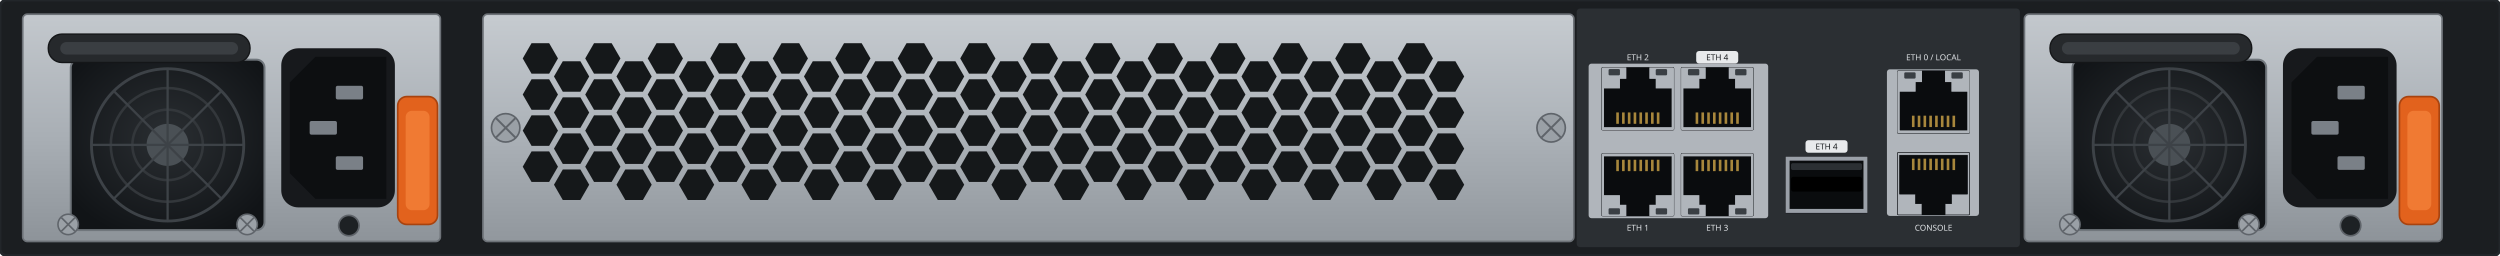
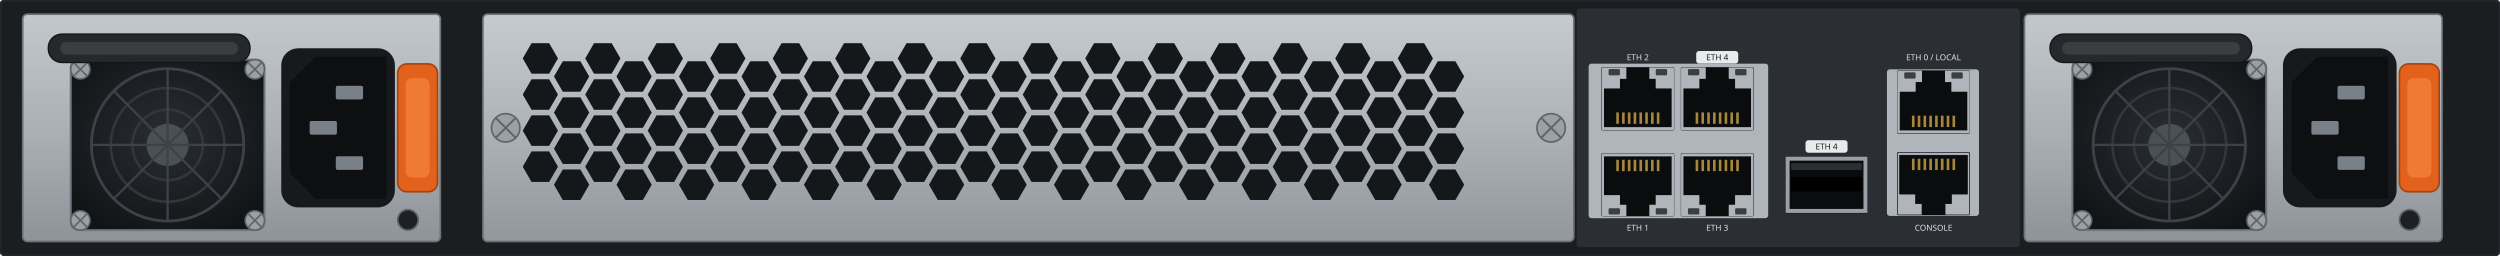
<svg xmlns="http://www.w3.org/2000/svg" width="440mm" height="45mm" viewBox="0 0 440 45" data-device="dcp-2" data-view="rear" data-config="dcp-404-x2">
  <style>
    [data-path] { cursor: pointer; }
    .state-on    { --led-color: #22c55e; }
    .state-up    { --led-color: #22c55e; }
    /* link and up are the same fact on an Ethernet lamp; see docs/rj45-family-design.md */
    .state-link  { --led-color: #22c55e; }
    .state-activity { --led-color: #86efac; }
    .state-ok    { --led-color: #22c55e; }
    .state-fault { --led-color: #ef4444; }
    .state-fail  { --led-color: #ef4444; }
    .state-locate { --led-color: #3b82f6; }
    .state-absent { opacity: 0.35; }
    /* A state is a colour AND a behaviour. Solid and blinking of the same colour
       are different facts on real hardware: on the S9510-28DC a solid green PWR
       is "system power good" and a blinking green PWR is "power good but BMC
       power fail". A blinking state that renders solid is the same failure as a
       state class nothing paints - it looks modelled and is not.
       blink animates opacity rather than fill, because each skin carries its own
       unlit colour in the fill fallback and a keyframe cannot name it. alternate
       animates fill, because two colours is the whole point, and takes its first
       value from the element's own fill. */
    @keyframes portrayal-blink {
      0%, 49.9% { opacity: 1; }
      50%, 100% { opacity: 0; }
    }
    @keyframes portrayal-alternate {
      0%, 49.9% { fill: var(--led-color, #3a3f44); }
      50%, 100% { fill: var(--led-color-alt, #3a3f44); }
    }
    .portrayal-highlight { filter: drop-shadow(0 0 1.2px #f59e0b) drop-shadow(0 0 0.5px #f59e0b); }
    .portrayal-dim { opacity: 0.25; }
    [data-class='region'].portrayal-highlight { stroke: #f59e0b; stroke-width: 0.7; filter: none; }
    .state-fail[data-class='psu'], .state-fail[data-class='fan'] { filter: drop-shadow(0 0 1.4px #ef4444); }
</style>
  <rect id="chassis-faceplate" data-path="chassis" data-class="chassis" data-model="DCP-2" x="0" y="0" width="440" height="45" rx="1.2" fill="#1b1e21" stroke="#22262a" stroke-width="0.5" />
  <g id="--decor" data-class="decor">
    <rect id="plate-0" data-kind="plate" x="277.5" y="1.5" width="78" height="42" rx="0.6" fill="#2b2f33" />
    <rect id="plate-1" data-kind="plate" x="272" y="6.5" width="5" height="5" rx="2.5" fill="#9aa0a6" />
    <rect id="plate-2" data-kind="plate" x="279.6" y="11.2" width="31.6" height="27.2" rx="0.5" fill="#b0b5bb" />
    <rect id="plate-3" data-kind="plate" x="332.1" y="12.2" width="16.2" height="25.8" rx="0.5" fill="#b0b5bb" />
    <rect id="plate-4" data-kind="plate" x="298.53" y="8.98" width="7.4" height="2.2" rx="0.5" fill="#e8eaec" />
    <rect id="plate-5" data-kind="plate" x="317.77" y="24.68" width="7.4" height="2.2" rx="0.5" fill="#e8eaec" />
  </g>
  <g id="--cutouts" data-class="cutouts">
    <rect x="281.91" y="11.89" width="12.7" height="11" id="cutout--eth2" data-path="cutout:eth2" data-class="cutout" fill="#101214" />
    <rect x="295.88" y="11.89" width="12.7" height="11" id="cutout--eth4" data-path="cutout:eth4" data-class="cutout" fill="#101214" />
    <rect x="281.91" y="27.02" width="12.7" height="11" id="cutout--eth1" data-path="cutout:eth1" data-class="cutout" fill="#101214" />
    <rect x="295.88" y="27.02" width="12.7" height="11" id="cutout--eth3" data-path="cutout:eth3" data-class="cutout" fill="#101214" />
    <rect x="314.22" y="27.52" width="14.5" height="10" id="cutout--eth4-sfp" data-path="cutout:eth4-sfp" data-class="cutout" fill="#101214" />
    <rect x="333.95" y="12.46" width="12.7" height="11" id="cutout--eth0" data-path="cutout:eth0" data-class="cutout" fill="#101214" />
    <rect x="333.95" y="26.83" width="12.7" height="11" id="cutout--console" data-path="cutout:console" data-class="cutout" fill="#101214" />
  </g>
  <g id="--silkscreen" data-class="silkscreen">
    <text x="288.26" y="10.6" font-family="sans-serif" font-size="1.45" text-anchor="middle" fill="#e2e5e8" data-path="silk:0" data-class="silkscreen" data-group="silkscreen" data-group-role="marking" data-for="eth2">ETH 2</text>
    <text x="302.23" y="10.6" font-family="sans-serif" font-size="1.45" text-anchor="middle" fill="#1b1e21" data-path="silk:1" data-class="silkscreen" data-group="silkscreen" data-group-role="marking" data-for="eth4">ETH 4</text>
    <text x="288.26" y="40.6" font-family="sans-serif" font-size="1.45" text-anchor="middle" fill="#e2e5e8" data-path="silk:2" data-class="silkscreen" data-group="silkscreen" data-group-role="marking" data-for="eth1">ETH 1</text>
    <text x="302.23" y="40.6" font-family="sans-serif" font-size="1.45" text-anchor="middle" fill="#e2e5e8" data-path="silk:3" data-class="silkscreen" data-group="silkscreen" data-group-role="marking" data-for="eth3">ETH 3</text>
    <text x="321.47" y="26.3" font-family="sans-serif" font-size="1.45" text-anchor="middle" fill="#1b1e21" data-path="silk:4" data-class="silkscreen" data-group="silkscreen" data-group-role="marking" data-for="eth4-sfp">ETH 4</text>
    <text x="340.3" y="10.6" font-family="sans-serif" font-size="1.45" text-anchor="middle" fill="#e2e5e8" data-path="silk:5" data-class="silkscreen" data-group="silkscreen" data-group-role="marking" data-for="eth0">ETH 0 / LOCAL</text>
    <text x="340.3" y="40.6" font-family="sans-serif" font-size="1.45" text-anchor="middle" fill="#e2e5e8" data-path="silk:6" data-class="silkscreen" data-group="silkscreen" data-group-role="marking" data-for="console">CONSOLE</text>
  </g>
  <g id="eth2" data-path="eth2" data-class="port" data-ref="common/rj45-ganged-eth@1:1.2.0" data-depth="18.6" data-media="rj45" data-role="mgmt" data-speed="1000base-t" data-group="mgmt" data-rel-pos="2" transform="translate(281.91,11.89) rotate(180 6.35 5.5)" data-group-role="management">
    <g id="eth2--jack" data-path="eth2/jack" data-class="port" data-ref="std/rj45-ganged@2:2.1.0" data-depth="18.6" data-wall="#3a3f45" data-cavity="cavity" data-media="rj45" transform="translate(0.0,0.0)">
      <path id="eth2--jack--housing" fill-rule="evenodd" fill="#b0b5bb" data-fill-from="finish" stroke="#1c1f23" stroke-width="0.12" d="     M 0.2 0 h 12.3 a 0.2 0.2 0 0 1 0.2 0.2 v 10.6 a 0.2 0.2 0 0 1 -0.2 0.2 h -12.3 a 0.2 0.2 0 0 1 -0.2 -0.2 v -10.6 a 0.2 0.2 0 0 1 0.2 -0.2 z     M 0.395 0.5 h 11.91 v 6.83 h -2.805 v 1.69 h -1.12 v 1.98 h -4.06 v -1.98 h -1.12 v -1.69 h -2.805 z" />
      <path id="eth2--jack--cavity" fill="#0a0c0e" d="     M 0.395 0.5 h 11.91 v 6.83 h -2.805 v 1.69 h -1.12 v 1.98 h -4.06 v -1.98 h -1.12 v -1.69 h -2.805 z" />
      <path id="eth2--jack--opening" fill="none" d="M 0.395 0.5 h 11.91 v 10.5 h -11.91 z" data-path="eth2/jack/opening" data-class="cutout" />
      <g id="eth2--jack--pins" fill="#a8873c">
        <rect x="2.55" y="1.1" width="0.46" height="2.0" />
        <rect x="3.57" y="1.1" width="0.46" height="2.0" />
        <rect x="4.59" y="1.1" width="0.46" height="2.0" />
        <rect x="5.61" y="1.1" width="0.46" height="2.0" />
        <rect x="6.63" y="1.1" width="0.46" height="2.0" />
        <rect x="7.65" y="1.1" width="0.46" height="2.0" />
        <rect x="8.67" y="1.1" width="0.46" height="2.0" />
        <rect x="9.69" y="1.1" width="0.46" height="2.0" />
      </g>
    </g>
    <path id="eth2--face" fill-rule="evenodd" fill="#b0b5bb" data-fill-from="finish" d="     M 0.2 0 h 12.3 a 0.2 0.2 0 0 1 0.2 0.2 v 10.6 a 0.2 0.2 0 0 1 -0.2 0.2 h -12.3 a 0.2 0.2 0 0 1 -0.2 -0.2 v -10.6 a 0.2 0.2 0 0 1 0.2 -0.2 z     M 0.395 0.5 h 11.91 v 6.83 h -2.805 v 1.69 h -1.12 v 1.98 h -4.06 v -1.98 h -1.12 v -1.69 h -2.805 z" />
    <rect id="eth2--led-a" x="1.2" y="9.63" width="2.0" height="1.1" rx="0.2" fill="var(--led-color, #3a3f44)" data-path="eth2/led-a" data-class="led" data-states="off link" data-z-out="0.3" data-z-color="#0d0f11" />
    <rect id="eth2--led-b" x="9.5" y="9.63" width="2.0" height="1.1" rx="0.2" fill="var(--led-color, #3a3f44)" data-path="eth2/led-b" data-class="led" data-states="off activity" data-z-out="0.3" data-z-color="#0d0f11" />
  </g>
  <g id="eth4" data-path="eth4" data-class="port" data-ref="common/rj45-ganged-eth@1:1.2.0" data-depth="18.6" data-media="rj45" data-role="mgmt" data-speed="1000base-t" data-group="mgmt" data-rel-pos="4" transform="translate(295.88,11.89) rotate(180 6.35 5.5)" data-group-role="management">
    <g id="eth4--jack" data-path="eth4/jack" data-class="port" data-ref="std/rj45-ganged@2:2.1.0" data-depth="18.6" data-wall="#3a3f45" data-cavity="cavity" data-media="rj45" transform="translate(0.0,0.0)">
      <path id="eth4--jack--housing" fill-rule="evenodd" fill="#b0b5bb" data-fill-from="finish" stroke="#1c1f23" stroke-width="0.12" d="     M 0.2 0 h 12.3 a 0.2 0.2 0 0 1 0.2 0.2 v 10.6 a 0.2 0.2 0 0 1 -0.2 0.2 h -12.3 a 0.2 0.2 0 0 1 -0.2 -0.2 v -10.6 a 0.2 0.2 0 0 1 0.2 -0.2 z     M 0.395 0.5 h 11.91 v 6.83 h -2.805 v 1.69 h -1.12 v 1.98 h -4.06 v -1.98 h -1.12 v -1.69 h -2.805 z" />
      <path id="eth4--jack--cavity" fill="#0a0c0e" d="     M 0.395 0.5 h 11.91 v 6.83 h -2.805 v 1.69 h -1.12 v 1.98 h -4.06 v -1.98 h -1.12 v -1.69 h -2.805 z" />
      <path id="eth4--jack--opening" fill="none" d="M 0.395 0.5 h 11.91 v 10.5 h -11.91 z" data-path="eth4/jack/opening" data-class="cutout" />
      <g id="eth4--jack--pins" fill="#a8873c">
        <rect x="2.55" y="1.1" width="0.46" height="2.0" />
        <rect x="3.57" y="1.1" width="0.46" height="2.0" />
        <rect x="4.59" y="1.1" width="0.46" height="2.0" />
        <rect x="5.61" y="1.1" width="0.46" height="2.0" />
        <rect x="6.63" y="1.1" width="0.46" height="2.0" />
        <rect x="7.65" y="1.1" width="0.46" height="2.0" />
        <rect x="8.67" y="1.1" width="0.46" height="2.0" />
        <rect x="9.69" y="1.1" width="0.46" height="2.0" />
      </g>
    </g>
    <path id="eth4--face" fill-rule="evenodd" fill="#b0b5bb" data-fill-from="finish" d="     M 0.2 0 h 12.3 a 0.2 0.2 0 0 1 0.2 0.2 v 10.6 a 0.2 0.2 0 0 1 -0.2 0.2 h -12.3 a 0.2 0.2 0 0 1 -0.2 -0.2 v -10.6 a 0.2 0.2 0 0 1 0.2 -0.2 z     M 0.395 0.5 h 11.91 v 6.83 h -2.805 v 1.69 h -1.12 v 1.98 h -4.06 v -1.98 h -1.12 v -1.69 h -2.805 z" />
    <rect id="eth4--led-a" x="1.2" y="9.63" width="2.0" height="1.1" rx="0.2" fill="var(--led-color, #3a3f44)" data-path="eth4/led-a" data-class="led" data-states="off link" data-z-out="0.3" data-z-color="#0d0f11" />
    <rect id="eth4--led-b" x="9.5" y="9.63" width="2.0" height="1.1" rx="0.2" fill="var(--led-color, #3a3f44)" data-path="eth4/led-b" data-class="led" data-states="off activity" data-z-out="0.3" data-z-color="#0d0f11" />
  </g>
  <g id="eth1" data-path="eth1" data-class="port" data-ref="common/rj45-ganged-eth@1:1.2.0" data-depth="18.6" data-media="rj45" data-role="mgmt" data-speed="1000base-t" data-group="mgmt" data-rel-pos="1" transform="translate(281.91,27.02)" data-group-role="management">
    <g id="eth1--jack" data-path="eth1/jack" data-class="port" data-ref="std/rj45-ganged@2:2.1.0" data-depth="18.6" data-wall="#3a3f45" data-cavity="cavity" data-media="rj45" transform="translate(0.0,0.0)">
      <path id="eth1--jack--housing" fill-rule="evenodd" fill="#b0b5bb" data-fill-from="finish" stroke="#1c1f23" stroke-width="0.12" d="     M 0.2 0 h 12.3 a 0.2 0.2 0 0 1 0.2 0.2 v 10.6 a 0.2 0.2 0 0 1 -0.2 0.2 h -12.3 a 0.2 0.2 0 0 1 -0.2 -0.2 v -10.6 a 0.2 0.2 0 0 1 0.2 -0.2 z     M 0.395 0.5 h 11.91 v 6.83 h -2.805 v 1.69 h -1.12 v 1.98 h -4.06 v -1.98 h -1.12 v -1.69 h -2.805 z" />
      <path id="eth1--jack--cavity" fill="#0a0c0e" d="     M 0.395 0.5 h 11.91 v 6.83 h -2.805 v 1.69 h -1.12 v 1.98 h -4.06 v -1.98 h -1.12 v -1.69 h -2.805 z" />
      <path id="eth1--jack--opening" fill="none" d="M 0.395 0.5 h 11.91 v 10.5 h -11.91 z" data-path="eth1/jack/opening" data-class="cutout" />
      <g id="eth1--jack--pins" fill="#a8873c">
        <rect x="2.55" y="1.1" width="0.46" height="2.0" />
        <rect x="3.57" y="1.1" width="0.46" height="2.0" />
        <rect x="4.59" y="1.1" width="0.46" height="2.0" />
        <rect x="5.61" y="1.1" width="0.46" height="2.0" />
        <rect x="6.63" y="1.1" width="0.46" height="2.0" />
        <rect x="7.65" y="1.1" width="0.46" height="2.0" />
        <rect x="8.67" y="1.1" width="0.46" height="2.0" />
        <rect x="9.69" y="1.1" width="0.46" height="2.0" />
      </g>
    </g>
    <path id="eth1--face" fill-rule="evenodd" fill="#b0b5bb" data-fill-from="finish" d="     M 0.2 0 h 12.3 a 0.2 0.2 0 0 1 0.2 0.2 v 10.6 a 0.2 0.2 0 0 1 -0.2 0.2 h -12.3 a 0.2 0.2 0 0 1 -0.2 -0.2 v -10.6 a 0.2 0.2 0 0 1 0.2 -0.2 z     M 0.395 0.5 h 11.91 v 6.83 h -2.805 v 1.69 h -1.12 v 1.98 h -4.06 v -1.98 h -1.12 v -1.69 h -2.805 z" />
    <rect id="eth1--led-a" x="1.2" y="9.63" width="2.0" height="1.1" rx="0.2" fill="var(--led-color, #3a3f44)" data-path="eth1/led-a" data-class="led" data-states="off link" data-z-out="0.3" data-z-color="#0d0f11" />
    <rect id="eth1--led-b" x="9.5" y="9.63" width="2.0" height="1.1" rx="0.2" fill="var(--led-color, #3a3f44)" data-path="eth1/led-b" data-class="led" data-states="off activity" data-z-out="0.3" data-z-color="#0d0f11" />
  </g>
  <g id="eth3" data-path="eth3" data-class="port" data-ref="common/rj45-ganged-eth@1:1.2.0" data-depth="18.6" data-media="rj45" data-role="mgmt" data-speed="1000base-t" data-group="mgmt" data-rel-pos="3" transform="translate(295.88,27.02)" data-group-role="management">
    <g id="eth3--jack" data-path="eth3/jack" data-class="port" data-ref="std/rj45-ganged@2:2.1.0" data-depth="18.6" data-wall="#3a3f45" data-cavity="cavity" data-media="rj45" transform="translate(0.0,0.0)">
      <path id="eth3--jack--housing" fill-rule="evenodd" fill="#b0b5bb" data-fill-from="finish" stroke="#1c1f23" stroke-width="0.12" d="     M 0.2 0 h 12.3 a 0.2 0.2 0 0 1 0.2 0.2 v 10.6 a 0.2 0.2 0 0 1 -0.2 0.2 h -12.3 a 0.2 0.2 0 0 1 -0.2 -0.2 v -10.6 a 0.2 0.2 0 0 1 0.2 -0.2 z     M 0.395 0.5 h 11.91 v 6.83 h -2.805 v 1.69 h -1.12 v 1.98 h -4.06 v -1.98 h -1.12 v -1.69 h -2.805 z" />
      <path id="eth3--jack--cavity" fill="#0a0c0e" d="     M 0.395 0.5 h 11.91 v 6.83 h -2.805 v 1.69 h -1.12 v 1.98 h -4.06 v -1.98 h -1.12 v -1.69 h -2.805 z" />
      <path id="eth3--jack--opening" fill="none" d="M 0.395 0.5 h 11.91 v 10.5 h -11.91 z" data-path="eth3/jack/opening" data-class="cutout" />
      <g id="eth3--jack--pins" fill="#a8873c">
        <rect x="2.55" y="1.1" width="0.46" height="2.0" />
        <rect x="3.57" y="1.1" width="0.46" height="2.0" />
        <rect x="4.59" y="1.1" width="0.46" height="2.0" />
        <rect x="5.61" y="1.1" width="0.46" height="2.0" />
        <rect x="6.63" y="1.1" width="0.46" height="2.0" />
        <rect x="7.65" y="1.1" width="0.46" height="2.0" />
        <rect x="8.67" y="1.1" width="0.46" height="2.0" />
        <rect x="9.69" y="1.1" width="0.46" height="2.0" />
      </g>
    </g>
    <path id="eth3--face" fill-rule="evenodd" fill="#b0b5bb" data-fill-from="finish" d="     M 0.2 0 h 12.3 a 0.2 0.2 0 0 1 0.2 0.2 v 10.6 a 0.2 0.2 0 0 1 -0.2 0.2 h -12.3 a 0.2 0.2 0 0 1 -0.2 -0.2 v -10.6 a 0.2 0.2 0 0 1 0.2 -0.2 z     M 0.395 0.5 h 11.91 v 6.83 h -2.805 v 1.69 h -1.12 v 1.98 h -4.06 v -1.98 h -1.12 v -1.69 h -2.805 z" />
    <rect id="eth3--led-a" x="1.2" y="9.63" width="2.0" height="1.1" rx="0.2" fill="var(--led-color, #3a3f44)" data-path="eth3/led-a" data-class="led" data-states="off link" data-z-out="0.3" data-z-color="#0d0f11" />
    <rect id="eth3--led-b" x="9.5" y="9.63" width="2.0" height="1.1" rx="0.2" fill="var(--led-color, #3a3f44)" data-path="eth3/led-b" data-class="led" data-states="off activity" data-z-out="0.3" data-z-color="#0d0f11" />
  </g>
  <g id="eth4-sfp" data-path="eth4-sfp" data-class="port" data-ref="std/sfp@1:1.4.0" data-depth="41.0" data-wall="#aab0b7" data-cavity="cavity" data-media="sfp" data-role="mgmt" data-speed="100m-1g" data-group="mgmt" data-rel-pos="5" transform="translate(314.22,27.52)" data-group-role="management">
    <rect id="eth4-sfp--opening" x="0" y="0" width="14.5" height="10" rx="0.3" fill="#17191c" data-path="eth4-sfp/opening" data-class="cutout" />
    <rect id="eth4-sfp--cavity" x="0.5" y="0.75" width="13.5" height="8.5" rx="0.3" fill="#0a0c0e" />
    <rect id="eth4-sfp--cage-lip" x="1.0" y="1.2" width="12.5" height="1.2" rx="0.3" fill="#2b2f33" />
    <rect id="eth4-sfp--module-slot" x="1.0" y="3.6" width="12.5" height="2.6" rx="0.4" fill="#000000" />
    <path id="eth4-sfp--collar" fill-rule="evenodd" fill="#9aa0a8" d="M 0.05 0.05 h 14.4 v 9.9 h -14.4 z M 0.75 0.75 h 13 v 8.5 h -13 z" data-z-out="1.0" data-z-color="#7d848c" />
  </g>
  <g id="eth0" data-path="eth0" data-class="port" data-ref="common/rj45-ganged-eth@1:1.2.0" data-depth="18.6" data-media="rj45" data-role="mgmt" data-speed="1000base-t" data-group="mgmt" data-rel-pos="6" transform="translate(333.95,12.46) rotate(180 6.35 5.5)" data-group-role="management">
    <g id="eth0--jack" data-path="eth0/jack" data-class="port" data-ref="std/rj45-ganged@2:2.1.0" data-depth="18.6" data-wall="#3a3f45" data-cavity="cavity" data-media="rj45" transform="translate(0.0,0.0)">
      <path id="eth0--jack--housing" fill-rule="evenodd" fill="#b0b5bb" data-fill-from="finish" stroke="#1c1f23" stroke-width="0.12" d="     M 0.2 0 h 12.3 a 0.2 0.2 0 0 1 0.2 0.2 v 10.6 a 0.2 0.2 0 0 1 -0.2 0.2 h -12.3 a 0.2 0.2 0 0 1 -0.2 -0.2 v -10.6 a 0.2 0.2 0 0 1 0.2 -0.2 z     M 0.395 0.5 h 11.91 v 6.83 h -2.805 v 1.69 h -1.12 v 1.98 h -4.06 v -1.98 h -1.12 v -1.69 h -2.805 z" />
      <path id="eth0--jack--cavity" fill="#0a0c0e" d="     M 0.395 0.5 h 11.91 v 6.83 h -2.805 v 1.69 h -1.12 v 1.98 h -4.06 v -1.98 h -1.12 v -1.69 h -2.805 z" />
      <path id="eth0--jack--opening" fill="none" d="M 0.395 0.5 h 11.91 v 10.5 h -11.91 z" data-path="eth0/jack/opening" data-class="cutout" />
      <g id="eth0--jack--pins" fill="#a8873c">
        <rect x="2.55" y="1.1" width="0.46" height="2.0" />
        <rect x="3.57" y="1.1" width="0.46" height="2.0" />
        <rect x="4.59" y="1.1" width="0.46" height="2.0" />
        <rect x="5.61" y="1.1" width="0.46" height="2.0" />
        <rect x="6.63" y="1.1" width="0.46" height="2.0" />
        <rect x="7.65" y="1.1" width="0.46" height="2.0" />
        <rect x="8.67" y="1.1" width="0.46" height="2.0" />
        <rect x="9.69" y="1.1" width="0.46" height="2.0" />
      </g>
    </g>
    <path id="eth0--face" fill-rule="evenodd" fill="#b0b5bb" data-fill-from="finish" d="     M 0.2 0 h 12.3 a 0.2 0.2 0 0 1 0.2 0.2 v 10.6 a 0.2 0.2 0 0 1 -0.2 0.2 h -12.3 a 0.2 0.2 0 0 1 -0.2 -0.2 v -10.6 a 0.2 0.2 0 0 1 0.2 -0.2 z     M 0.395 0.5 h 11.91 v 6.83 h -2.805 v 1.69 h -1.12 v 1.98 h -4.06 v -1.98 h -1.12 v -1.69 h -2.805 z" />
    <rect id="eth0--led-a" x="1.2" y="9.63" width="2.0" height="1.1" rx="0.2" fill="var(--led-color, #3a3f44)" data-path="eth0/led-a" data-class="led" data-states="off link" data-z-out="0.3" data-z-color="#0d0f11" />
    <rect id="eth0--led-b" x="9.5" y="9.63" width="2.0" height="1.1" rx="0.2" fill="var(--led-color, #3a3f44)" data-path="eth0/led-b" data-class="led" data-states="off activity" data-z-out="0.3" data-z-color="#0d0f11" />
  </g>
  <g id="console" data-path="console" data-class="port" data-ref="std/rj45-ganged@2:2.1.0" data-depth="18.6" data-wall="#3a3f45" data-cavity="cavity" data-media="rj45-serial" data-role="console" data-group="mgmt" data-rel-pos="7" transform="translate(333.95,26.83)" data-group-role="management">
    <path id="console--housing" fill-rule="evenodd" fill="#b0b5bb" data-fill-from="finish" stroke="#1c1f23" stroke-width="0.12" d="     M 0.2 0 h 12.3 a 0.2 0.2 0 0 1 0.2 0.2 v 10.6 a 0.2 0.2 0 0 1 -0.2 0.2 h -12.3 a 0.2 0.2 0 0 1 -0.2 -0.2 v -10.6 a 0.2 0.2 0 0 1 0.2 -0.2 z     M 0.395 0.5 h 11.91 v 6.83 h -2.805 v 1.69 h -1.12 v 1.98 h -4.06 v -1.98 h -1.12 v -1.69 h -2.805 z" />
    <path id="console--cavity" fill="#0a0c0e" d="     M 0.395 0.5 h 11.91 v 6.83 h -2.805 v 1.69 h -1.12 v 1.98 h -4.06 v -1.98 h -1.12 v -1.69 h -2.805 z" />
    <path id="console--opening" fill="none" d="M 0.395 0.5 h 11.91 v 10.5 h -11.91 z" data-path="console/opening" data-class="cutout" />
    <g id="console--pins" fill="#a8873c">
      <rect x="2.55" y="1.1" width="0.46" height="2.0" />
      <rect x="3.57" y="1.1" width="0.46" height="2.0" />
      <rect x="4.59" y="1.1" width="0.46" height="2.0" />
      <rect x="5.61" y="1.1" width="0.46" height="2.0" />
      <rect x="6.63" y="1.1" width="0.46" height="2.0" />
      <rect x="7.65" y="1.1" width="0.46" height="2.0" />
      <rect x="8.67" y="1.1" width="0.46" height="2.0" />
      <rect x="9.69" y="1.1" width="0.46" height="2.0" />
    </g>
  </g>
  <g id="psu-1" data-path="psu-1" data-class="bay" data-group="psus" data-group-role="service" data-rel-pos="1">
    <rect id="psu-1--opening" x="4" y="2.5" width="73.5" height="40" fill="#101214" />
-     <g id="psu-1--module" data-path="psu-1/module" data-class="psu" data-behaviour="fills" data-ref="smartoptics/dcp-2-psu-ac@1:1.0.0" data-airflow="front-to-back" data-input="ac" data-model="DCP-2-PSU-AC-FB" data-power-output-w="460" data-states="ok fail absent" transform="translate(40.75,22.5) translate(-36.75,-20)">
+     <g id="psu-1--module" data-path="psu-1/module" data-class="psu" data-behaviour="fills" data-ref="smartoptics/dcp-2-psu-ac@1:1.2.0" data-wall="#5a6065" data-airflow="front-to-back" data-input="ac" data-model="DCP-2-PSU-AC-FB" data-power-output-w="460" data-states="ok fail absent" transform="translate(40.75,22.5) translate(-36.75,-20)">
      <defs>
        <linearGradient id="psu-1--module--metal" x1="0" y1="0" x2="0" y2="1">
          <stop offset="0" stop-color="#c3c8cd" />
          <stop offset="0.55" stop-color="#a8aeb4" />
          <stop offset="1" stop-color="#8d9399" />
        </linearGradient>
        <radialGradient id="psu-1--module--fanwell" cx="0.5" cy="0.45" r="0.62">
          <stop offset="0" stop-color="#2a2e32" />
          <stop offset="1" stop-color="#111417" />
        </radialGradient>
      </defs>
      <rect id="psu-1--module--body" x="0" y="0" width="73.5" height="40" rx="0.8" fill="url(#psu-1--module--metal)" stroke="#6d7278" stroke-width="0.3" />
-       <g id="psu-1--module--fan-aperture" data-path="psu-1/module/fan-aperture" data-class="vent">
+       <g id="psu-1--module--fan-aperture" data-path="psu-1/module/fan-aperture" data-class="vent" data-z-sink="6.0">
        <rect x="8.45" y="8" width="34.1" height="30" rx="1.4" fill="url(#psu-1--module--fanwell)" stroke="#70767c" stroke-width="0.35" />
        <circle cx="25.5" cy="23" r="13.4" fill="none" stroke="#3d4247" stroke-width="0.5" />
        <circle cx="25.5" cy="23" r="10.0" fill="none" stroke="#33373b" stroke-width="0.45" />
        <circle cx="25.5" cy="23" r="6.2" fill="none" stroke="#33373b" stroke-width="0.45" />
        <circle cx="25.5" cy="23" r="3.7" fill="#4a5055" />
        <g stroke="#3d4247" stroke-width="0.4">
          <path d="M 25.5 9.6 V 36.4" />
          <path d="M 12.1 23 H 38.9" />
          <path d="M 16.0 13.5 L 35.0 32.5" />
          <path d="M 35.0 13.5 L 16.0 32.5" />
        </g>
      </g>
-       <g id="psu-1--module--handle" data-path="psu-1/module/handle" data-class="handle">
+       <g fill="#9aa0a6" stroke="#5f646a" stroke-width="0.28">
+         <circle id="psu-1--module--screw-tl" cx="10.15" cy="9.70" r="1.70" data-path="psu-1/module/screw-tl" data-class="fastener" data-z-dome="1.6" />
+         <circle id="psu-1--module--screw-tr" cx="40.85" cy="9.70" r="1.70" data-path="psu-1/module/screw-tr" data-class="fastener" data-z-dome="1.6" />
+         <circle id="psu-1--module--screw-bl" cx="10.15" cy="36.30" r="1.70" data-path="psu-1/module/screw-bl" data-class="fastener" data-z-dome="1.6" />
+         <circle id="psu-1--module--screw-br" cx="40.85" cy="36.30" r="1.70" data-path="psu-1/module/screw-br" data-class="fastener" data-z-dome="1.6" />
+       </g>
+       <g stroke="#5f646a" stroke-width="0.3" fill="none">
+         <path d="M 9.05 8.60 L 11.25 10.80 M 11.25 8.60 L 9.05 10.80" />
+         <path d="M 39.75 8.60 L 41.95 10.80 M 41.95 8.60 L 39.75 10.80" />
+         <path d="M 9.05 35.20 L 11.25 37.40 M 11.25 35.20 L 9.05 37.40" />
+         <path d="M 39.75 35.20 L 41.95 37.40 M 41.95 35.20 L 39.75 37.40" />
+       </g>
+       <g id="psu-1--module--latch" data-path="psu-1/module/latch" data-class="latch" data-z-out="19.05">
+         <rect x="66" y="8.75" width="7" height="22.5" rx="1.6" fill="#e2621d" stroke="#a8430f" stroke-width="0.3" />
+         <rect x="67.4" y="11.25" width="4.2" height="17.5" rx="1.1" fill="#f07a33" />
+       </g>
+       <g id="psu-1--module--handle" data-path="psu-1/module/handle" data-class="handle" data-z-uhandle="25.4" data-z-color="#c9ced3">
        <rect x="4.5" y="3.5" width="35.5" height="5" rx="2.4" fill="#26292c" stroke="#141618" stroke-width="0.25" />
        <rect x="6.6" y="4.9" width="31.3" height="2.2" rx="1.1" fill="#3a3e42" />
      </g>
-       <g id="psu-1--module--latch" data-path="psu-1/module/latch" data-class="latch">
-         <rect x="66" y="14.5" width="7" height="22.5" rx="1.6" fill="#e2621d" stroke="#a8430f" stroke-width="0.3" />
-         <rect x="67.4" y="17.0" width="4.2" height="17.5" rx="1.1" fill="#f07a33" />
-       </g>
-       <g id="psu-1--module--screws" fill="#9aa0a6" stroke="#5f646a" stroke-width="0.28">
-         <circle id="psu-1--module--screw-left" cx="8.0" cy="37.0" r="1.8" data-path="psu-1/module/screw-left" data-class="fastener" />
-         <circle id="psu-1--module--screw-mid" cx="39.5" cy="37.0" r="1.8" data-path="psu-1/module/screw-mid" data-class="fastener" />
-       </g>
-       <g stroke="#5f646a" stroke-width="0.3" fill="none">
-         <path d="M 6.8 35.8 L 9.2 38.2 M 9.2 35.8 L 6.8 38.2" />
-         <path d="M 38.3 35.8 L 40.7 38.2 M 40.7 35.8 L 38.3 38.2" />
-       </g>
-       <circle id="psu-1--module--lamp-status" cx="57.4" cy="37.2" r="1.8" fill="#1d2124" stroke="#5f646a" stroke-width="0.3" data-path="psu-1/module/lamp-status" data-class="indicator" />
+       <circle id="psu-1--module--lamp-status" cx="67.8" cy="36.2" r="1.8" fill="#1d2124" stroke="#5f646a" stroke-width="0.3" data-path="psu-1/module/lamp-status" data-class="indicator" data-z-out="0.2" />
      <g id="psu-1--module--inlet" data-path="psu-1/module/inlet" data-class="inlet" data-ref="std/c14-inlet@1:1.3.0" data-depth="13.0" data-wall="#141619" data-cavity="inlet-face" data-input="ac" data-media="ac" transform="translate(41.5,10.0) rotate(270 14.0 10.0)">
        <rect id="psu-1--module--inlet--opening" x="0" y="0" width="28" height="20" rx="3" fill="#17191c" data-path="psu-1/module/inlet/opening" data-class="cutout" />
        <path id="psu-1--module--inlet--inlet-face" d="M 1.5 6 l 4.5 -4.5 h 16 l 4.5 4.5 v 12.5 h -25 z" fill="#0d0f11" />
        <rect id="psu-1--module--inlet--pin-earth" x="12.8" y="5.0" width="2.4" height="4.8" rx="0.3" fill="#7a8087" data-z-top="12.2" data-z-color="#c0c5cb" />
        <rect id="psu-1--module--inlet--pin-line" x="6.6" y="9.6" width="2.4" height="4.8" rx="0.3" fill="#7a8087" data-z-top="12.2" data-z-color="#c0c5cb" />
        <rect id="psu-1--module--inlet--pin-neutral" x="19.0" y="9.6" width="2.4" height="4.8" rx="0.3" fill="#7a8087" data-z-top="12.2" data-z-color="#c0c5cb" />
      </g>
    </g>
  </g>
  <g id="fan-1" data-path="fan-1" data-class="bay" data-group="fans" data-group-role="service" data-rel-pos="1">
    <rect id="fan-1--opening" x="85" y="2.5" width="192" height="40" fill="#101214" />
-     <g id="fan-1--module" data-path="fan-1/module" data-class="fan" data-behaviour="fills" data-ref="smartoptics/dcp-2-fan@1:1.0.0" data-airflow="front-to-back" data-fans="4" data-model="DCP-2-FAN-FB" data-states="ok fail absent" transform="translate(181,22.5) translate(-96,-20)">
+     <g id="fan-1--module" data-path="fan-1/module" data-class="fan" data-behaviour="fills" data-ref="smartoptics/dcp-2-fan@1:1.1.0" data-wall="#8d9399" data-airflow="front-to-back" data-fans="4" data-model="DCP-2-FAN-FB" data-states="ok fail absent" transform="translate(181,22.5) translate(-96,-20)">
      <defs>
        <linearGradient id="fan-1--module--tray" x1="0" y1="0" x2="0" y2="1">
          <stop offset="0" stop-color="#c6cbd0" />
          <stop offset="0.5" stop-color="#adb3b9" />
          <stop offset="1" stop-color="#91979d" />
        </linearGradient>
      </defs>
      <rect id="fan-1--module--body" x="0" y="0" width="192" height="40" rx="0.8" fill="url(#fan-1--module--tray)" stroke="#6d7278" stroke-width="0.3" />
-       <g id="fan-1--module--vent-field" fill="#15181a" data-path="fan-1/module/vent-field" data-class="vent">
+       <g id="fan-1--module--vent-field" fill="#15181a" data-path="fan-1/module/vent-field" data-class="vent" data-z-sink="4.0">
        <polygon points="13.20,7.78 11.65,10.47 8.55,10.47 7.00,7.78 8.55,5.10 11.65,5.10" />
        <polygon points="13.20,14.14 11.65,16.82 8.55,16.82 7.00,14.14 8.55,11.45 11.65,11.45" />
        <polygon points="13.20,20.49 11.65,23.17 8.55,23.17 7.00,20.49 8.55,17.80 11.65,17.80" />
        <polygon points="13.20,26.84 11.65,29.52 8.55,29.52 7.00,26.84 8.55,24.15 11.65,24.15" />
        <polygon points="18.70,10.96 17.15,13.64 14.05,13.64 12.50,10.96 14.05,8.28 17.15,8.28" />
        <polygon points="18.70,17.31 17.15,20.00 14.05,20.00 12.50,17.31 14.05,14.63 17.15,14.63" />
        <polygon points="18.70,23.66 17.15,26.35 14.05,26.35 12.50,23.66 14.05,20.98 17.15,20.98" />
        <polygon points="18.70,30.01 17.15,32.70 14.05,32.70 12.50,30.01 14.05,27.33 17.15,27.33" />
        <polygon points="24.20,7.78 22.65,10.47 19.55,10.47 18.00,7.78 19.55,5.10 22.65,5.10" />
        <polygon points="24.20,14.14 22.65,16.82 19.55,16.82 18.00,14.14 19.55,11.45 22.65,11.45" />
        <polygon points="24.20,20.49 22.65,23.17 19.55,23.17 18.00,20.49 19.55,17.80 22.65,17.80" />
        <polygon points="24.20,26.84 22.65,29.52 19.55,29.52 18.00,26.84 19.55,24.15 22.65,24.15" />
        <polygon points="29.70,10.96 28.15,13.64 25.05,13.64 23.50,10.96 25.05,8.28 28.15,8.28" />
        <polygon points="29.70,17.31 28.15,20.00 25.05,20.00 23.50,17.31 25.05,14.63 28.15,14.63" />
        <polygon points="29.70,23.66 28.15,26.35 25.05,26.35 23.50,23.66 25.05,20.98 28.15,20.98" />
        <polygon points="29.70,30.01 28.15,32.70 25.05,32.70 23.50,30.01 25.05,27.33 28.15,27.33" />
        <polygon points="35.20,7.78 33.65,10.47 30.55,10.47 29.00,7.78 30.55,5.10 33.65,5.10" />
        <polygon points="35.20,14.14 33.65,16.82 30.55,16.82 29.00,14.14 30.55,11.45 33.65,11.45" />
        <polygon points="35.20,20.49 33.65,23.17 30.55,23.17 29.00,20.49 30.55,17.80 33.65,17.80" />
        <polygon points="35.20,26.84 33.65,29.52 30.55,29.52 29.00,26.84 30.55,24.15 33.65,24.15" />
        <polygon points="40.70,10.96 39.15,13.64 36.05,13.64 34.50,10.96 36.05,8.28 39.15,8.28" />
        <polygon points="40.70,17.31 39.15,20.00 36.05,20.00 34.50,17.31 36.05,14.63 39.15,14.63" />
        <polygon points="40.70,23.66 39.15,26.35 36.05,26.35 34.50,23.66 36.05,20.98 39.15,20.98" />
        <polygon points="40.70,30.01 39.15,32.70 36.05,32.70 34.50,30.01 36.05,27.33 39.15,27.33" />
        <polygon points="46.20,7.78 44.65,10.47 41.55,10.47 40.00,7.78 41.55,5.10 44.65,5.10" />
        <polygon points="46.20,14.14 44.65,16.82 41.55,16.82 40.00,14.14 41.55,11.45 44.65,11.45" />
        <polygon points="46.20,20.49 44.65,23.17 41.55,23.17 40.00,20.49 41.55,17.80 44.65,17.80" />
        <polygon points="46.20,26.84 44.65,29.52 41.55,29.52 40.00,26.84 41.55,24.15 44.65,24.15" />
        <polygon points="51.70,10.96 50.15,13.64 47.05,13.64 45.50,10.96 47.05,8.28 50.15,8.28" />
        <polygon points="51.70,17.31 50.15,20.00 47.05,20.00 45.50,17.31 47.05,14.63 50.15,14.63" />
        <polygon points="51.70,23.66 50.15,26.35 47.05,26.35 45.50,23.66 47.05,20.98 50.15,20.98" />
        <polygon points="51.70,30.01 50.15,32.70 47.05,32.70 45.50,30.01 47.05,27.33 50.15,27.33" />
        <polygon points="57.20,7.78 55.65,10.47 52.55,10.47 51.00,7.78 52.55,5.10 55.65,5.10" />
        <polygon points="57.20,14.14 55.65,16.82 52.55,16.82 51.00,14.14 52.55,11.45 55.65,11.45" />
        <polygon points="57.20,20.49 55.65,23.17 52.55,23.17 51.00,20.49 52.55,17.80 55.65,17.80" />
        <polygon points="57.20,26.84 55.65,29.52 52.55,29.52 51.00,26.84 52.55,24.15 55.65,24.15" />
        <polygon points="62.70,10.96 61.15,13.64 58.05,13.64 56.50,10.96 58.05,8.28 61.15,8.28" />
        <polygon points="62.70,17.31 61.15,20.00 58.05,20.00 56.50,17.31 58.05,14.63 61.15,14.63" />
        <polygon points="62.70,23.66 61.15,26.35 58.05,26.35 56.50,23.66 58.05,20.98 61.15,20.98" />
        <polygon points="62.70,30.01 61.15,32.70 58.05,32.70 56.50,30.01 58.05,27.33 61.15,27.33" />
        <polygon points="68.20,7.78 66.65,10.47 63.55,10.47 62.00,7.78 63.55,5.10 66.65,5.10" />
        <polygon points="68.20,14.14 66.65,16.82 63.55,16.82 62.00,14.14 63.55,11.45 66.65,11.45" />
        <polygon points="68.20,20.49 66.65,23.17 63.55,23.17 62.00,20.49 63.55,17.80 66.65,17.80" />
        <polygon points="68.20,26.84 66.65,29.52 63.55,29.52 62.00,26.84 63.55,24.15 66.65,24.15" />
        <polygon points="73.70,10.96 72.15,13.64 69.05,13.64 67.50,10.96 69.05,8.28 72.15,8.28" />
        <polygon points="73.70,17.31 72.15,20.00 69.05,20.00 67.50,17.31 69.05,14.63 72.15,14.63" />
        <polygon points="73.70,23.66 72.15,26.35 69.05,26.35 67.50,23.66 69.05,20.98 72.15,20.98" />
        <polygon points="73.70,30.01 72.15,32.70 69.05,32.70 67.50,30.01 69.05,27.33 72.15,27.33" />
        <polygon points="79.20,7.78 77.65,10.47 74.55,10.47 73.00,7.78 74.55,5.10 77.65,5.10" />
        <polygon points="79.20,14.14 77.65,16.82 74.55,16.82 73.00,14.14 74.55,11.45 77.65,11.45" />
        <polygon points="79.20,20.49 77.65,23.17 74.55,23.17 73.00,20.49 74.55,17.80 77.65,17.80" />
        <polygon points="79.20,26.84 77.65,29.52 74.55,29.52 73.00,26.84 74.55,24.15 77.65,24.15" />
        <polygon points="84.70,10.96 83.15,13.64 80.05,13.64 78.50,10.96 80.05,8.28 83.15,8.28" />
        <polygon points="84.70,17.31 83.15,20.00 80.05,20.00 78.50,17.31 80.05,14.63 83.15,14.63" />
        <polygon points="84.70,23.66 83.15,26.35 80.05,26.35 78.50,23.66 80.05,20.98 83.15,20.98" />
        <polygon points="84.70,30.01 83.15,32.70 80.05,32.70 78.50,30.01 80.05,27.33 83.15,27.33" />
        <polygon points="90.20,7.78 88.65,10.47 85.55,10.47 84.00,7.78 85.55,5.10 88.65,5.10" />
        <polygon points="90.20,14.14 88.65,16.82 85.55,16.82 84.00,14.14 85.55,11.45 88.65,11.45" />
        <polygon points="90.20,20.49 88.65,23.17 85.55,23.17 84.00,20.49 85.55,17.80 88.65,17.80" />
        <polygon points="90.20,26.84 88.65,29.52 85.55,29.52 84.00,26.84 85.55,24.15 88.65,24.15" />
        <polygon points="95.70,10.96 94.15,13.64 91.05,13.64 89.50,10.96 91.05,8.28 94.15,8.28" />
        <polygon points="95.70,17.31 94.15,20.00 91.05,20.00 89.50,17.31 91.05,14.63 94.15,14.63" />
        <polygon points="95.70,23.66 94.15,26.35 91.05,26.35 89.50,23.66 91.05,20.98 94.15,20.98" />
        <polygon points="95.70,30.01 94.15,32.70 91.05,32.70 89.50,30.01 91.05,27.33 94.15,27.33" />
        <polygon points="101.20,7.78 99.65,10.47 96.55,10.47 95.00,7.78 96.55,5.10 99.65,5.10" />
        <polygon points="101.20,14.14 99.65,16.82 96.55,16.82 95.00,14.14 96.55,11.45 99.65,11.45" />
        <polygon points="101.20,20.49 99.65,23.17 96.55,23.17 95.00,20.49 96.55,17.80 99.65,17.80" />
        <polygon points="101.20,26.84 99.65,29.52 96.55,29.52 95.00,26.84 96.55,24.15 99.65,24.15" />
        <polygon points="106.70,10.96 105.15,13.64 102.05,13.64 100.50,10.96 102.05,8.28 105.15,8.28" />
        <polygon points="106.70,17.31 105.15,20.00 102.05,20.00 100.50,17.31 102.05,14.63 105.15,14.63" />
        <polygon points="106.70,23.66 105.15,26.35 102.05,26.35 100.50,23.66 102.05,20.98 105.15,20.98" />
        <polygon points="106.70,30.01 105.15,32.70 102.05,32.70 100.50,30.01 102.05,27.33 105.15,27.33" />
        <polygon points="112.20,7.78 110.65,10.47 107.55,10.47 106.00,7.78 107.55,5.10 110.65,5.10" />
        <polygon points="112.20,14.14 110.65,16.82 107.55,16.82 106.00,14.14 107.55,11.45 110.65,11.45" />
        <polygon points="112.20,20.49 110.65,23.17 107.55,23.17 106.00,20.49 107.55,17.80 110.65,17.80" />
        <polygon points="112.20,26.84 110.65,29.52 107.55,29.52 106.00,26.84 107.55,24.15 110.65,24.15" />
        <polygon points="117.70,10.96 116.15,13.64 113.05,13.64 111.50,10.96 113.05,8.28 116.15,8.28" />
        <polygon points="117.70,17.31 116.15,20.00 113.05,20.00 111.50,17.31 113.05,14.63 116.15,14.63" />
        <polygon points="117.70,23.66 116.15,26.35 113.05,26.35 111.50,23.66 113.05,20.98 116.15,20.98" />
        <polygon points="117.70,30.01 116.15,32.70 113.05,32.70 111.50,30.01 113.05,27.33 116.15,27.33" />
        <polygon points="123.20,7.78 121.65,10.47 118.55,10.47 117.00,7.78 118.55,5.10 121.65,5.10" />
        <polygon points="123.20,14.14 121.65,16.82 118.55,16.82 117.00,14.14 118.55,11.45 121.65,11.45" />
        <polygon points="123.20,20.49 121.65,23.17 118.55,23.17 117.00,20.49 118.55,17.80 121.65,17.80" />
        <polygon points="123.20,26.84 121.65,29.52 118.55,29.52 117.00,26.84 118.55,24.15 121.65,24.15" />
        <polygon points="128.70,10.96 127.15,13.64 124.05,13.64 122.50,10.96 124.05,8.28 127.15,8.28" />
        <polygon points="128.70,17.31 127.15,20.00 124.05,20.00 122.50,17.31 124.05,14.63 127.15,14.63" />
        <polygon points="128.70,23.66 127.15,26.35 124.05,26.35 122.50,23.66 124.05,20.98 127.15,20.98" />
        <polygon points="128.70,30.01 127.15,32.70 124.05,32.70 122.50,30.01 124.05,27.33 127.15,27.33" />
        <polygon points="134.20,7.78 132.65,10.47 129.55,10.47 128.00,7.78 129.55,5.10 132.65,5.10" />
        <polygon points="134.20,14.14 132.65,16.82 129.55,16.82 128.00,14.14 129.55,11.45 132.65,11.45" />
        <polygon points="134.20,20.49 132.65,23.17 129.55,23.17 128.00,20.49 129.55,17.80 132.65,17.80" />
        <polygon points="134.20,26.84 132.65,29.52 129.55,29.52 128.00,26.84 129.55,24.15 132.65,24.15" />
        <polygon points="139.70,10.96 138.15,13.64 135.05,13.64 133.50,10.96 135.05,8.28 138.15,8.28" />
        <polygon points="139.70,17.31 138.15,20.00 135.05,20.00 133.50,17.31 135.05,14.63 138.15,14.63" />
        <polygon points="139.70,23.66 138.15,26.35 135.05,26.35 133.50,23.66 135.05,20.98 138.15,20.98" />
        <polygon points="139.70,30.01 138.15,32.70 135.05,32.70 133.50,30.01 135.05,27.33 138.15,27.33" />
        <polygon points="145.20,7.78 143.65,10.47 140.55,10.47 139.00,7.78 140.55,5.10 143.65,5.10" />
        <polygon points="145.20,14.14 143.65,16.82 140.55,16.82 139.00,14.14 140.55,11.45 143.65,11.45" />
        <polygon points="145.20,20.49 143.65,23.17 140.55,23.17 139.00,20.49 140.55,17.80 143.65,17.80" />
        <polygon points="145.20,26.84 143.65,29.52 140.55,29.52 139.00,26.84 140.55,24.15 143.65,24.15" />
        <polygon points="150.70,10.96 149.15,13.64 146.05,13.64 144.50,10.96 146.05,8.28 149.15,8.28" />
        <polygon points="150.70,17.31 149.15,20.00 146.05,20.00 144.50,17.31 146.05,14.63 149.15,14.63" />
        <polygon points="150.70,23.66 149.15,26.35 146.05,26.35 144.50,23.66 146.05,20.98 149.15,20.98" />
        <polygon points="150.70,30.01 149.15,32.70 146.05,32.70 144.50,30.01 146.05,27.33 149.15,27.33" />
        <polygon points="156.20,7.78 154.65,10.47 151.55,10.47 150.00,7.78 151.55,5.10 154.65,5.10" />
        <polygon points="156.20,14.14 154.65,16.82 151.55,16.82 150.00,14.14 151.55,11.45 154.65,11.45" />
        <polygon points="156.20,20.49 154.65,23.17 151.55,23.17 150.00,20.49 151.55,17.80 154.65,17.80" />
        <polygon points="156.20,26.84 154.65,29.52 151.55,29.52 150.00,26.84 151.55,24.15 154.65,24.15" />
        <polygon points="161.70,10.96 160.15,13.64 157.05,13.64 155.50,10.96 157.05,8.28 160.15,8.28" />
        <polygon points="161.70,17.31 160.15,20.00 157.05,20.00 155.50,17.31 157.05,14.63 160.15,14.63" />
        <polygon points="161.70,23.66 160.15,26.35 157.05,26.35 155.50,23.66 157.05,20.98 160.15,20.98" />
        <polygon points="161.70,30.01 160.15,32.70 157.05,32.70 155.50,30.01 157.05,27.33 160.15,27.33" />
        <polygon points="167.20,7.78 165.65,10.47 162.55,10.47 161.00,7.78 162.55,5.10 165.65,5.10" />
        <polygon points="167.20,14.14 165.65,16.82 162.55,16.82 161.00,14.14 162.55,11.45 165.65,11.45" />
        <polygon points="167.20,20.49 165.65,23.17 162.55,23.17 161.00,20.49 162.55,17.80 165.65,17.80" />
        <polygon points="167.20,26.84 165.65,29.52 162.55,29.52 161.00,26.84 162.55,24.15 165.65,24.15" />
        <polygon points="172.70,10.96 171.15,13.64 168.05,13.64 166.50,10.96 168.05,8.28 171.15,8.28" />
        <polygon points="172.70,17.31 171.15,20.00 168.05,20.00 166.50,17.31 168.05,14.63 171.15,14.63" />
        <polygon points="172.70,23.66 171.15,26.35 168.05,26.35 166.50,23.66 168.05,20.98 171.15,20.98" />
        <polygon points="172.70,30.01 171.15,32.70 168.05,32.70 166.50,30.01 168.05,27.33 171.15,27.33" />
      </g>
      <g id="fan-1--module--screws" fill="#9aa0a6" stroke="#5f646a" stroke-width="0.3">
-         <circle id="fan-1--module--screw-left" cx="4.0" cy="20.0" r="2.5" data-path="fan-1/module/screw-left" data-class="fastener" />
-         <circle id="fan-1--module--screw-right" cx="188.0" cy="20.0" r="2.5" data-path="fan-1/module/screw-right" data-class="fastener" />
+         <circle id="fan-1--module--screw-left" cx="4.0" cy="20.0" r="2.5" data-path="fan-1/module/screw-left" data-class="fastener" data-z-out="0.9" />
+         <circle id="fan-1--module--screw-right" cx="188.0" cy="20.0" r="2.5" data-path="fan-1/module/screw-right" data-class="fastener" data-z-out="0.9" />
      </g>
      <g stroke="#5f646a" stroke-width="0.35" fill="none">
        <path d="M 2.3 18.3 L 5.7 21.7 M 5.7 18.3 L 2.3 21.7" />
        <path d="M 186.3 18.3 L 189.7 21.7 M 189.7 18.3 L 186.3 21.7" />
      </g>
    </g>
  </g>
  <g id="psu-2" data-path="psu-2" data-class="bay" data-group="psus" data-group-role="service" data-rel-pos="2">
    <rect id="psu-2--opening" x="356.3" y="2.5" width="73.5" height="40" fill="#101214" />
-     <g id="psu-2--module" data-path="psu-2/module" data-class="psu" data-behaviour="fills" data-ref="smartoptics/dcp-2-psu-ac@1:1.0.0" data-airflow="front-to-back" data-input="ac" data-model="DCP-2-PSU-AC-FB" data-power-output-w="460" data-states="ok fail absent" transform="translate(393.05,22.5) translate(-36.75,-20)">
+     <g id="psu-2--module" data-path="psu-2/module" data-class="psu" data-behaviour="fills" data-ref="smartoptics/dcp-2-psu-ac@1:1.2.0" data-wall="#5a6065" data-airflow="front-to-back" data-input="ac" data-model="DCP-2-PSU-AC-FB" data-power-output-w="460" data-states="ok fail absent" transform="translate(393.05,22.5) translate(-36.75,-20)">
      <defs>
        <linearGradient id="psu-2--module--metal" x1="0" y1="0" x2="0" y2="1">
          <stop offset="0" stop-color="#c3c8cd" />
          <stop offset="0.55" stop-color="#a8aeb4" />
          <stop offset="1" stop-color="#8d9399" />
        </linearGradient>
        <radialGradient id="psu-2--module--fanwell" cx="0.5" cy="0.45" r="0.62">
          <stop offset="0" stop-color="#2a2e32" />
          <stop offset="1" stop-color="#111417" />
        </radialGradient>
      </defs>
      <rect id="psu-2--module--body" x="0" y="0" width="73.5" height="40" rx="0.8" fill="url(#psu-2--module--metal)" stroke="#6d7278" stroke-width="0.3" />
-       <g id="psu-2--module--fan-aperture" data-path="psu-2/module/fan-aperture" data-class="vent">
+       <g id="psu-2--module--fan-aperture" data-path="psu-2/module/fan-aperture" data-class="vent" data-z-sink="6.0">
        <rect x="8.45" y="8" width="34.1" height="30" rx="1.4" fill="url(#psu-2--module--fanwell)" stroke="#70767c" stroke-width="0.35" />
        <circle cx="25.5" cy="23" r="13.4" fill="none" stroke="#3d4247" stroke-width="0.5" />
        <circle cx="25.5" cy="23" r="10.0" fill="none" stroke="#33373b" stroke-width="0.45" />
        <circle cx="25.5" cy="23" r="6.2" fill="none" stroke="#33373b" stroke-width="0.45" />
        <circle cx="25.5" cy="23" r="3.7" fill="#4a5055" />
        <g stroke="#3d4247" stroke-width="0.4">
          <path d="M 25.5 9.6 V 36.4" />
          <path d="M 12.1 23 H 38.9" />
          <path d="M 16.0 13.5 L 35.0 32.5" />
          <path d="M 35.0 13.5 L 16.0 32.5" />
        </g>
      </g>
-       <g id="psu-2--module--handle" data-path="psu-2/module/handle" data-class="handle">
+       <g fill="#9aa0a6" stroke="#5f646a" stroke-width="0.28">
+         <circle id="psu-2--module--screw-tl" cx="10.15" cy="9.70" r="1.70" data-path="psu-2/module/screw-tl" data-class="fastener" data-z-dome="1.6" />
+         <circle id="psu-2--module--screw-tr" cx="40.85" cy="9.70" r="1.70" data-path="psu-2/module/screw-tr" data-class="fastener" data-z-dome="1.6" />
+         <circle id="psu-2--module--screw-bl" cx="10.15" cy="36.30" r="1.70" data-path="psu-2/module/screw-bl" data-class="fastener" data-z-dome="1.6" />
+         <circle id="psu-2--module--screw-br" cx="40.85" cy="36.30" r="1.70" data-path="psu-2/module/screw-br" data-class="fastener" data-z-dome="1.6" />
+       </g>
+       <g stroke="#5f646a" stroke-width="0.3" fill="none">
+         <path d="M 9.05 8.60 L 11.25 10.80 M 11.25 8.60 L 9.05 10.80" />
+         <path d="M 39.75 8.60 L 41.95 10.80 M 41.95 8.60 L 39.75 10.80" />
+         <path d="M 9.05 35.20 L 11.25 37.40 M 11.25 35.20 L 9.05 37.40" />
+         <path d="M 39.75 35.20 L 41.95 37.40 M 41.95 35.20 L 39.75 37.40" />
+       </g>
+       <g id="psu-2--module--latch" data-path="psu-2/module/latch" data-class="latch" data-z-out="19.05">
+         <rect x="66" y="8.75" width="7" height="22.5" rx="1.6" fill="#e2621d" stroke="#a8430f" stroke-width="0.3" />
+         <rect x="67.4" y="11.25" width="4.2" height="17.5" rx="1.1" fill="#f07a33" />
+       </g>
+       <g id="psu-2--module--handle" data-path="psu-2/module/handle" data-class="handle" data-z-uhandle="25.4" data-z-color="#c9ced3">
        <rect x="4.5" y="3.5" width="35.5" height="5" rx="2.4" fill="#26292c" stroke="#141618" stroke-width="0.25" />
        <rect x="6.6" y="4.9" width="31.3" height="2.2" rx="1.1" fill="#3a3e42" />
      </g>
-       <g id="psu-2--module--latch" data-path="psu-2/module/latch" data-class="latch">
-         <rect x="66" y="14.5" width="7" height="22.5" rx="1.6" fill="#e2621d" stroke="#a8430f" stroke-width="0.3" />
-         <rect x="67.4" y="17.0" width="4.2" height="17.5" rx="1.1" fill="#f07a33" />
-       </g>
-       <g id="psu-2--module--screws" fill="#9aa0a6" stroke="#5f646a" stroke-width="0.28">
-         <circle id="psu-2--module--screw-left" cx="8.0" cy="37.0" r="1.8" data-path="psu-2/module/screw-left" data-class="fastener" />
-         <circle id="psu-2--module--screw-mid" cx="39.5" cy="37.0" r="1.8" data-path="psu-2/module/screw-mid" data-class="fastener" />
-       </g>
-       <g stroke="#5f646a" stroke-width="0.3" fill="none">
-         <path d="M 6.8 35.8 L 9.2 38.2 M 9.2 35.8 L 6.8 38.2" />
-         <path d="M 38.3 35.8 L 40.7 38.2 M 40.7 35.8 L 38.3 38.2" />
-       </g>
-       <circle id="psu-2--module--lamp-status" cx="57.4" cy="37.2" r="1.8" fill="#1d2124" stroke="#5f646a" stroke-width="0.3" data-path="psu-2/module/lamp-status" data-class="indicator" />
+       <circle id="psu-2--module--lamp-status" cx="67.8" cy="36.2" r="1.8" fill="#1d2124" stroke="#5f646a" stroke-width="0.3" data-path="psu-2/module/lamp-status" data-class="indicator" data-z-out="0.2" />
      <g id="psu-2--module--inlet" data-path="psu-2/module/inlet" data-class="inlet" data-ref="std/c14-inlet@1:1.3.0" data-depth="13.0" data-wall="#141619" data-cavity="inlet-face" data-input="ac" data-media="ac" transform="translate(41.5,10.0) rotate(270 14.0 10.0)">
        <rect id="psu-2--module--inlet--opening" x="0" y="0" width="28" height="20" rx="3" fill="#17191c" data-path="psu-2/module/inlet/opening" data-class="cutout" />
        <path id="psu-2--module--inlet--inlet-face" d="M 1.5 6 l 4.5 -4.5 h 16 l 4.5 4.5 v 12.5 h -25 z" fill="#0d0f11" />
        <rect id="psu-2--module--inlet--pin-earth" x="12.8" y="5.0" width="2.4" height="4.8" rx="0.3" fill="#7a8087" data-z-top="12.2" data-z-color="#c0c5cb" />
        <rect id="psu-2--module--inlet--pin-line" x="6.6" y="9.6" width="2.4" height="4.8" rx="0.3" fill="#7a8087" data-z-top="12.2" data-z-color="#c0c5cb" />
        <rect id="psu-2--module--inlet--pin-neutral" x="19.0" y="9.6" width="2.4" height="4.8" rx="0.3" fill="#7a8087" data-z-top="12.2" data-z-color="#c0c5cb" />
      </g>
    </g>
  </g>
</svg>
